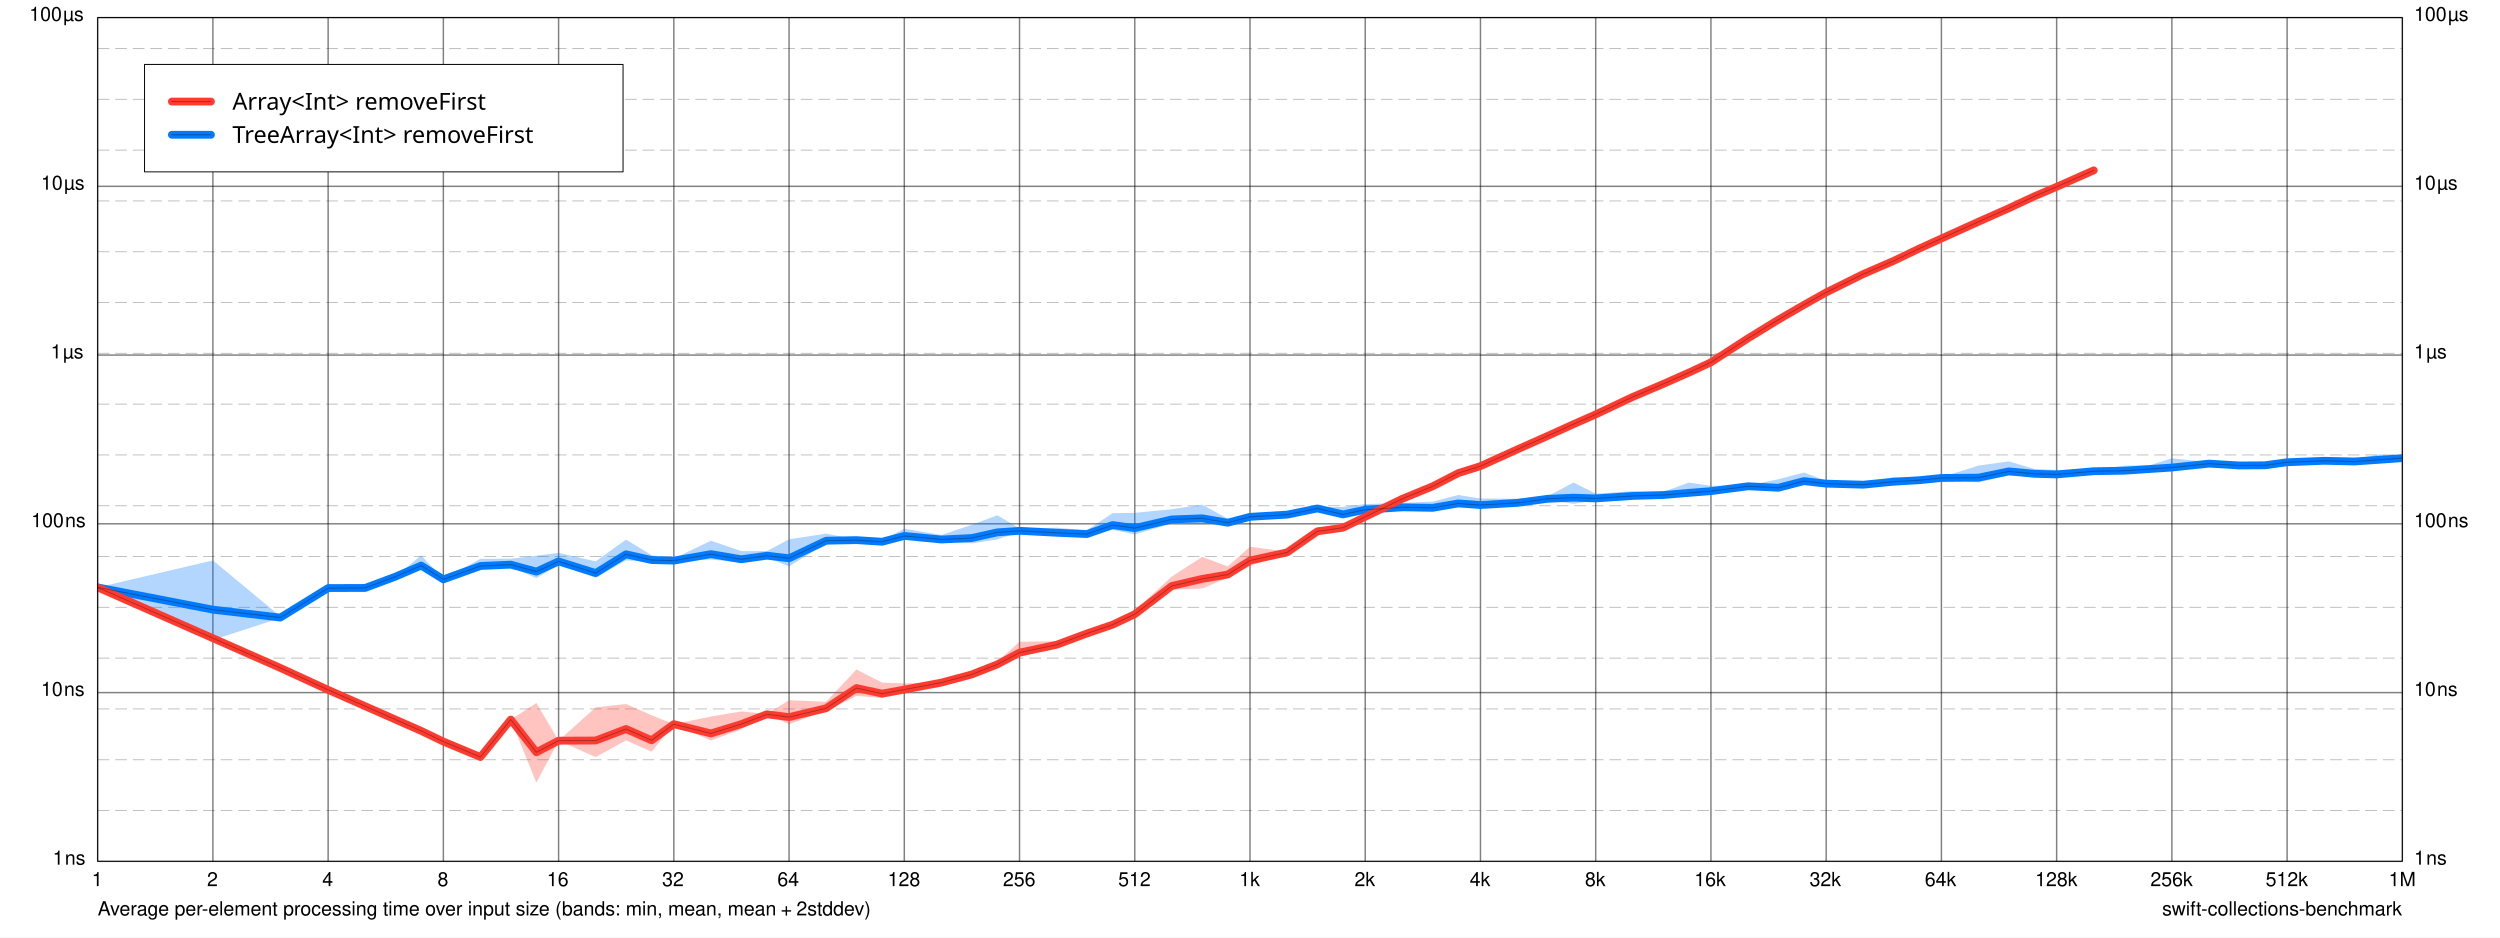
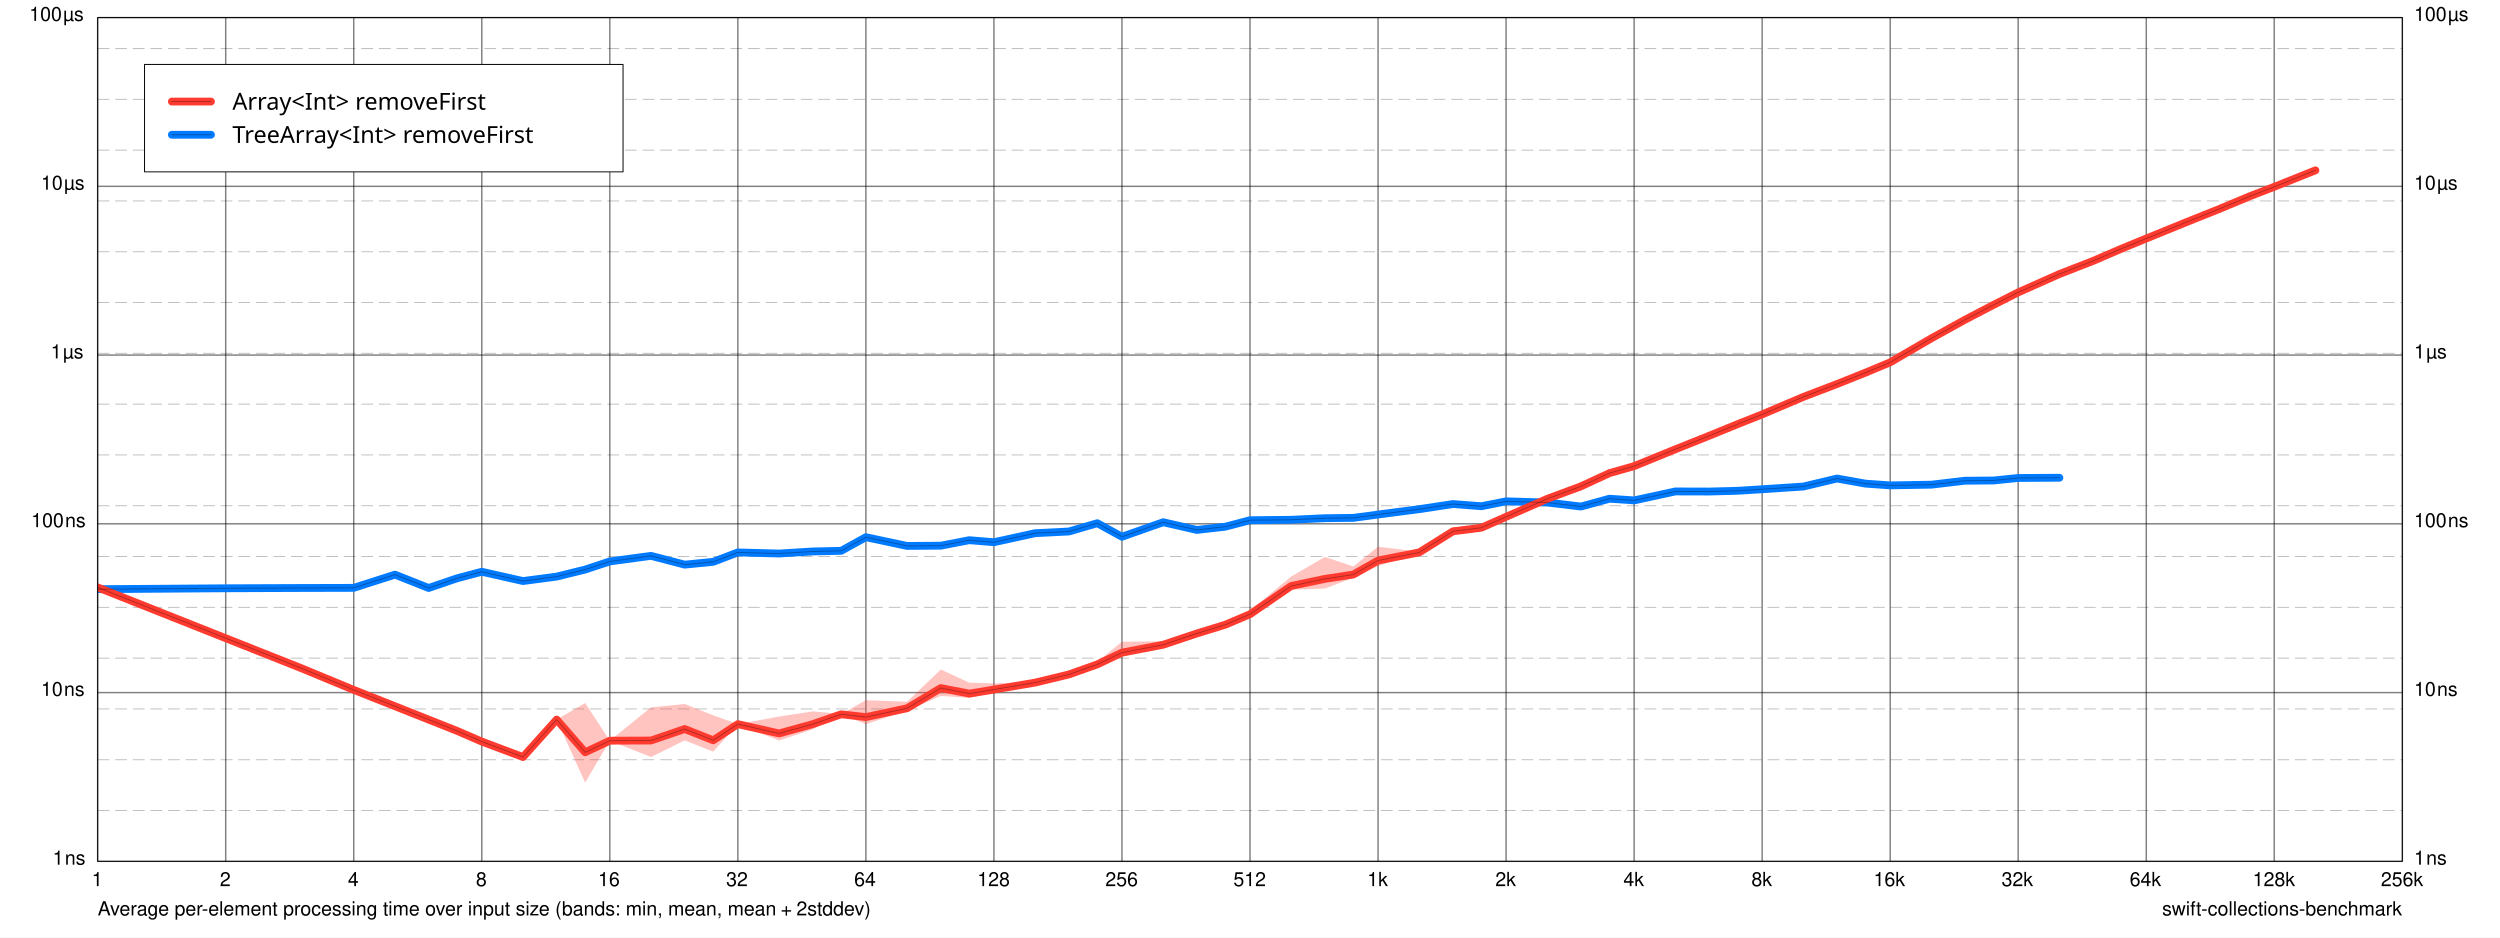
<svg xmlns="http://www.w3.org/2000/svg" xmlns:xlink="http://www.w3.org/1999/xlink" width="1280.0px" height="480.0px" viewBox="0.0 0.0 1280.0 480.0" version="1.1">
  <path d="M 0 0 L 0 480 L 1280 480 L 1280 0 z" fill="#FFFFFF" fill-opacity="1.0" stroke="none" />
  <text x="50" y="468.7" font-family="Helvetica" font-size="10" font-weight="normal" font-style="normal" fill="#000000" fill-opacity="1">Average per-element processing time over input size (bands: min, mean, mean + 2stddev)</text>
  <a xlink:href="https://github.com/apple/swift-collections-benchmark">
    <text x="1107" y="468.7" font-family="Helvetica" font-size="10" font-weight="normal" font-style="normal" fill="#000000" fill-opacity="1">swift-collections-benchmark</text>
  </a>
  <path d="M 50 9 L 50 441" fill="none" stroke-width="0.75" stroke="#000000" stroke-opacity="0.498" stroke-linecap="butt" stroke-linejoin="round" />
  <text x="47" y="453.7" font-family="Helvetica" font-size="10" font-weight="normal" font-style="normal" fill="#000000" fill-opacity="1">1</text>
-   <path d="M 109 9 L 109 441" fill="none" stroke-width="0.75" stroke="#000000" stroke-opacity="0.498" stroke-linecap="butt" stroke-linejoin="round" />
-   <text x="106" y="453.7" font-family="Helvetica" font-size="10" font-weight="normal" font-style="normal" fill="#000000" fill-opacity="1">2</text>
-   <path d="M 168 9 L 168 441" fill="none" stroke-width="0.75" stroke="#000000" stroke-opacity="0.498" stroke-linecap="butt" stroke-linejoin="round" />
-   <text x="165" y="453.7" font-family="Helvetica" font-size="10" font-weight="normal" font-style="normal" fill="#000000" fill-opacity="1">4</text>
-   <path d="M 227 9 L 227 441" fill="none" stroke-width="0.75" stroke="#000000" stroke-opacity="0.498" stroke-linecap="butt" stroke-linejoin="round" />
-   <text x="224" y="453.7" font-family="Helvetica" font-size="10" font-weight="normal" font-style="normal" fill="#000000" fill-opacity="1">8</text>
-   <path d="M 286 9 L 286 441" fill="none" stroke-width="0.75" stroke="#000000" stroke-opacity="0.498" stroke-linecap="butt" stroke-linejoin="round" />
-   <text x="280" y="453.7" font-family="Helvetica" font-size="10" font-weight="normal" font-style="normal" fill="#000000" fill-opacity="1">16</text>
-   <path d="M 345 9 L 345 441" fill="none" stroke-width="0.75" stroke="#000000" stroke-opacity="0.498" stroke-linecap="butt" stroke-linejoin="round" />
-   <text x="339" y="453.7" font-family="Helvetica" font-size="10" font-weight="normal" font-style="normal" fill="#000000" fill-opacity="1">32</text>
-   <path d="M 404 9 L 404 441" fill="none" stroke-width="0.75" stroke="#000000" stroke-opacity="0.498" stroke-linecap="butt" stroke-linejoin="round" />
-   <text x="398" y="453.7" font-family="Helvetica" font-size="10" font-weight="normal" font-style="normal" fill="#000000" fill-opacity="1">64</text>
-   <path d="M 463 9 L 463 441" fill="none" stroke-width="0.75" stroke="#000000" stroke-opacity="0.498" stroke-linecap="butt" stroke-linejoin="round" />
-   <text x="454.5" y="453.7" font-family="Helvetica" font-size="10" font-weight="normal" font-style="normal" fill="#000000" fill-opacity="1">128</text>
-   <path d="M 522 9 L 522 441" fill="none" stroke-width="0.75" stroke="#000000" stroke-opacity="0.498" stroke-linecap="butt" stroke-linejoin="round" />
-   <text x="513.5" y="453.7" font-family="Helvetica" font-size="10" font-weight="normal" font-style="normal" fill="#000000" fill-opacity="1">256</text>
-   <path d="M 581 9 L 581 441" fill="none" stroke-width="0.75" stroke="#000000" stroke-opacity="0.498" stroke-linecap="butt" stroke-linejoin="round" />
-   <text x="572.5" y="453.7" font-family="Helvetica" font-size="10" font-weight="normal" font-style="normal" fill="#000000" fill-opacity="1">512</text>
+   <path d="M 115.56 9 L 115.56 441" fill="none" stroke-width="0.75" stroke="#000000" stroke-opacity="0.498" stroke-linecap="butt" stroke-linejoin="round" />
+   <text x="112.56" y="453.7" font-family="Helvetica" font-size="10" font-weight="normal" font-style="normal" fill="#000000" fill-opacity="1">2</text>
+   <path d="M 181.11 9 L 181.11 441" fill="none" stroke-width="0.75" stroke="#000000" stroke-opacity="0.498" stroke-linecap="butt" stroke-linejoin="round" />
+   <text x="178.11" y="453.7" font-family="Helvetica" font-size="10" font-weight="normal" font-style="normal" fill="#000000" fill-opacity="1">4</text>
+   <path d="M 246.67 9 L 246.67 441" fill="none" stroke-width="0.75" stroke="#000000" stroke-opacity="0.498" stroke-linecap="butt" stroke-linejoin="round" />
+   <text x="243.67" y="453.7" font-family="Helvetica" font-size="10" font-weight="normal" font-style="normal" fill="#000000" fill-opacity="1">8</text>
+   <path d="M 312.22 9 L 312.22 441" fill="none" stroke-width="0.75" stroke="#000000" stroke-opacity="0.498" stroke-linecap="butt" stroke-linejoin="round" />
+   <text x="306.22" y="453.7" font-family="Helvetica" font-size="10" font-weight="normal" font-style="normal" fill="#000000" fill-opacity="1">16</text>
+   <path d="M 377.78 9 L 377.78 441" fill="none" stroke-width="0.75" stroke="#000000" stroke-opacity="0.498" stroke-linecap="butt" stroke-linejoin="round" />
+   <text x="371.78" y="453.7" font-family="Helvetica" font-size="10" font-weight="normal" font-style="normal" fill="#000000" fill-opacity="1">32</text>
+   <path d="M 443.33 9 L 443.33 441" fill="none" stroke-width="0.75" stroke="#000000" stroke-opacity="0.498" stroke-linecap="butt" stroke-linejoin="round" />
+   <text x="437.33" y="453.7" font-family="Helvetica" font-size="10" font-weight="normal" font-style="normal" fill="#000000" fill-opacity="1">64</text>
+   <path d="M 508.89 9 L 508.89 441" fill="none" stroke-width="0.75" stroke="#000000" stroke-opacity="0.498" stroke-linecap="butt" stroke-linejoin="round" />
+   <text x="500.39" y="453.7" font-family="Helvetica" font-size="10" font-weight="normal" font-style="normal" fill="#000000" fill-opacity="1">128</text>
+   <path d="M 574.44 9 L 574.44 441" fill="none" stroke-width="0.75" stroke="#000000" stroke-opacity="0.498" stroke-linecap="butt" stroke-linejoin="round" />
+   <text x="565.94" y="453.7" font-family="Helvetica" font-size="10" font-weight="normal" font-style="normal" fill="#000000" fill-opacity="1">256</text>
  <path d="M 640 9 L 640 441" fill="none" stroke-width="0.75" stroke="#000000" stroke-opacity="0.498" stroke-linecap="butt" stroke-linejoin="round" />
-   <text x="634.5" y="453.7" font-family="Helvetica" font-size="10" font-weight="normal" font-style="normal" fill="#000000" fill-opacity="1">1k</text>
-   <path d="M 699 9 L 699 441" fill="none" stroke-width="0.75" stroke="#000000" stroke-opacity="0.498" stroke-linecap="butt" stroke-linejoin="round" />
-   <text x="693.5" y="453.7" font-family="Helvetica" font-size="10" font-weight="normal" font-style="normal" fill="#000000" fill-opacity="1">2k</text>
-   <path d="M 758 9 L 758 441" fill="none" stroke-width="0.75" stroke="#000000" stroke-opacity="0.498" stroke-linecap="butt" stroke-linejoin="round" />
-   <text x="752.5" y="453.7" font-family="Helvetica" font-size="10" font-weight="normal" font-style="normal" fill="#000000" fill-opacity="1">4k</text>
-   <path d="M 817 9 L 817 441" fill="none" stroke-width="0.75" stroke="#000000" stroke-opacity="0.498" stroke-linecap="butt" stroke-linejoin="round" />
-   <text x="811.5" y="453.7" font-family="Helvetica" font-size="10" font-weight="normal" font-style="normal" fill="#000000" fill-opacity="1">8k</text>
-   <path d="M 876 9 L 876 441" fill="none" stroke-width="0.75" stroke="#000000" stroke-opacity="0.498" stroke-linecap="butt" stroke-linejoin="round" />
-   <text x="867.5" y="453.7" font-family="Helvetica" font-size="10" font-weight="normal" font-style="normal" fill="#000000" fill-opacity="1">16k</text>
-   <path d="M 935 9 L 935 441" fill="none" stroke-width="0.75" stroke="#000000" stroke-opacity="0.498" stroke-linecap="butt" stroke-linejoin="round" />
-   <text x="926.5" y="453.7" font-family="Helvetica" font-size="10" font-weight="normal" font-style="normal" fill="#000000" fill-opacity="1">32k</text>
-   <path d="M 994 9 L 994 441" fill="none" stroke-width="0.75" stroke="#000000" stroke-opacity="0.498" stroke-linecap="butt" stroke-linejoin="round" />
-   <text x="985.5" y="453.7" font-family="Helvetica" font-size="10" font-weight="normal" font-style="normal" fill="#000000" fill-opacity="1">64k</text>
-   <path d="M 1053 9 L 1053 441" fill="none" stroke-width="0.75" stroke="#000000" stroke-opacity="0.498" stroke-linecap="butt" stroke-linejoin="round" />
-   <text x="1042" y="453.7" font-family="Helvetica" font-size="10" font-weight="normal" font-style="normal" fill="#000000" fill-opacity="1">128k</text>
-   <path d="M 1112 9 L 1112 441" fill="none" stroke-width="0.75" stroke="#000000" stroke-opacity="0.498" stroke-linecap="butt" stroke-linejoin="round" />
-   <text x="1101" y="453.7" font-family="Helvetica" font-size="10" font-weight="normal" font-style="normal" fill="#000000" fill-opacity="1">256k</text>
-   <path d="M 1171 9 L 1171 441" fill="none" stroke-width="0.75" stroke="#000000" stroke-opacity="0.498" stroke-linecap="butt" stroke-linejoin="round" />
-   <text x="1160" y="453.7" font-family="Helvetica" font-size="10" font-weight="normal" font-style="normal" fill="#000000" fill-opacity="1">512k</text>
+   <text x="631.5" y="453.7" font-family="Helvetica" font-size="10" font-weight="normal" font-style="normal" fill="#000000" fill-opacity="1">512</text>
+   <path d="M 705.56 9 L 705.56 441" fill="none" stroke-width="0.75" stroke="#000000" stroke-opacity="0.498" stroke-linecap="butt" stroke-linejoin="round" />
+   <text x="700.06" y="453.7" font-family="Helvetica" font-size="10" font-weight="normal" font-style="normal" fill="#000000" fill-opacity="1">1k</text>
+   <path d="M 771.11 9 L 771.11 441" fill="none" stroke-width="0.75" stroke="#000000" stroke-opacity="0.498" stroke-linecap="butt" stroke-linejoin="round" />
+   <text x="765.61" y="453.7" font-family="Helvetica" font-size="10" font-weight="normal" font-style="normal" fill="#000000" fill-opacity="1">2k</text>
+   <path d="M 836.67 9 L 836.67 441" fill="none" stroke-width="0.75" stroke="#000000" stroke-opacity="0.498" stroke-linecap="butt" stroke-linejoin="round" />
+   <text x="831.17" y="453.7" font-family="Helvetica" font-size="10" font-weight="normal" font-style="normal" fill="#000000" fill-opacity="1">4k</text>
+   <path d="M 902.22 9 L 902.22 441" fill="none" stroke-width="0.75" stroke="#000000" stroke-opacity="0.498" stroke-linecap="butt" stroke-linejoin="round" />
+   <text x="896.72" y="453.7" font-family="Helvetica" font-size="10" font-weight="normal" font-style="normal" fill="#000000" fill-opacity="1">8k</text>
+   <path d="M 967.78 9 L 967.78 441" fill="none" stroke-width="0.75" stroke="#000000" stroke-opacity="0.498" stroke-linecap="butt" stroke-linejoin="round" />
+   <text x="959.28" y="453.7" font-family="Helvetica" font-size="10" font-weight="normal" font-style="normal" fill="#000000" fill-opacity="1">16k</text>
+   <path d="M 1033.3 9 L 1033.3 441" fill="none" stroke-width="0.75" stroke="#000000" stroke-opacity="0.498" stroke-linecap="butt" stroke-linejoin="round" />
+   <text x="1024.8" y="453.7" font-family="Helvetica" font-size="10" font-weight="normal" font-style="normal" fill="#000000" fill-opacity="1">32k</text>
+   <path d="M 1098.9 9 L 1098.9 441" fill="none" stroke-width="0.75" stroke="#000000" stroke-opacity="0.498" stroke-linecap="butt" stroke-linejoin="round" />
+   <text x="1090.4" y="453.7" font-family="Helvetica" font-size="10" font-weight="normal" font-style="normal" fill="#000000" fill-opacity="1">64k</text>
+   <path d="M 1164.4 9 L 1164.4 441" fill="none" stroke-width="0.75" stroke="#000000" stroke-opacity="0.498" stroke-linecap="butt" stroke-linejoin="round" />
+   <text x="1153.4" y="453.7" font-family="Helvetica" font-size="10" font-weight="normal" font-style="normal" fill="#000000" fill-opacity="1">128k</text>
  <path d="M 1230 9 L 1230 441" fill="none" stroke-width="0.75" stroke="#000000" stroke-opacity="0.498" stroke-linecap="butt" stroke-linejoin="round" />
-   <text x="1223" y="453.7" font-family="Helvetica" font-size="10" font-weight="normal" font-style="normal" fill="#000000" fill-opacity="1">1M</text>
+   <text x="1219" y="453.7" font-family="Helvetica" font-size="10" font-weight="normal" font-style="normal" fill="#000000" fill-opacity="1">256k</text>
  <path d="M 50 441 L 1230 441" fill="none" stroke-width="0.75" stroke="#000000" stroke-opacity="0.498" stroke-linecap="butt" stroke-linejoin="round" />
  <text x="27" y="442.7" font-family="Helvetica" font-size="10" font-weight="normal" font-style="normal" fill="#000000" fill-opacity="1">1 ns</text>
  <text x="1236" y="442.7" font-family="Helvetica" font-size="10" font-weight="normal" font-style="normal" fill="#000000" fill-opacity="1">1 ns</text>
  <path d="M 50 354.6 L 1230 354.6" fill="none" stroke-width="0.75" stroke="#000000" stroke-opacity="0.498" stroke-linecap="butt" stroke-linejoin="round" />
  <text x="21" y="356.3" font-family="Helvetica" font-size="10" font-weight="normal" font-style="normal" fill="#000000" fill-opacity="1">10 ns</text>
  <text x="1236" y="356.3" font-family="Helvetica" font-size="10" font-weight="normal" font-style="normal" fill="#000000" fill-opacity="1">10 ns</text>
  <path d="M 50 268.2 L 1230 268.2" fill="none" stroke-width="0.75" stroke="#000000" stroke-opacity="0.498" stroke-linecap="butt" stroke-linejoin="round" />
  <text x="16" y="269.9" font-family="Helvetica" font-size="10" font-weight="normal" font-style="normal" fill="#000000" fill-opacity="1">100 ns</text>
  <text x="1236" y="269.9" font-family="Helvetica" font-size="10" font-weight="normal" font-style="normal" fill="#000000" fill-opacity="1">100 ns</text>
  <path d="M 50 181.8 L 1230 181.8" fill="none" stroke-width="0.75" stroke="#000000" stroke-opacity="0.498" stroke-linecap="butt" stroke-linejoin="round" />
  <text x="26" y="183.5" font-family="Helvetica" font-size="10" font-weight="normal" font-style="normal" fill="#000000" fill-opacity="1">1 µs</text>
  <text x="1236" y="183.5" font-family="Helvetica" font-size="10" font-weight="normal" font-style="normal" fill="#000000" fill-opacity="1">1 µs</text>
  <path d="M 50 95.4 L 1230 95.4" fill="none" stroke-width="0.75" stroke="#000000" stroke-opacity="0.498" stroke-linecap="butt" stroke-linejoin="round" />
  <text x="21" y="97.1" font-family="Helvetica" font-size="10" font-weight="normal" font-style="normal" fill="#000000" fill-opacity="1">10 µs</text>
  <text x="1236" y="97.1" font-family="Helvetica" font-size="10" font-weight="normal" font-style="normal" fill="#000000" fill-opacity="1">10 µs</text>
  <path d="M 50 9 L 1230 9" fill="none" stroke-width="0.75" stroke="#000000" stroke-opacity="0.498" stroke-linecap="butt" stroke-linejoin="round" />
  <text x="15" y="10.7" font-family="Helvetica" font-size="10" font-weight="normal" font-style="normal" fill="#000000" fill-opacity="1">100 µs</text>
  <text x="1236" y="10.7" font-family="Helvetica" font-size="10" font-weight="normal" font-style="normal" fill="#000000" fill-opacity="1">100 µs</text>
  <path d="M 50 414.99 L 1230 414.99" fill="none" stroke-width="0.5" stroke="#000000" stroke-opacity="0.259" stroke-linecap="butt" stroke-linejoin="round" stroke-dasharray="6 3" stroke-dashoffset="0" />
  <path d="M 50 388.98 L 1230 388.98" fill="none" stroke-width="0.5" stroke="#000000" stroke-opacity="0.259" stroke-linecap="butt" stroke-linejoin="round" stroke-dasharray="6 3" stroke-dashoffset="0" />
  <path d="M 50 362.97 L 1230 362.97" fill="none" stroke-width="0.5" stroke="#000000" stroke-opacity="0.259" stroke-linecap="butt" stroke-linejoin="round" stroke-dasharray="6 3" stroke-dashoffset="0" />
  <path d="M 50 336.96 L 1230 336.96" fill="none" stroke-width="0.5" stroke="#000000" stroke-opacity="0.259" stroke-linecap="butt" stroke-linejoin="round" stroke-dasharray="6 3" stroke-dashoffset="0" />
  <path d="M 50 310.96 L 1230 310.96" fill="none" stroke-width="0.5" stroke="#000000" stroke-opacity="0.259" stroke-linecap="butt" stroke-linejoin="round" stroke-dasharray="6 3" stroke-dashoffset="0" />
  <path d="M 50 284.95 L 1230 284.95" fill="none" stroke-width="0.5" stroke="#000000" stroke-opacity="0.259" stroke-linecap="butt" stroke-linejoin="round" stroke-dasharray="6 3" stroke-dashoffset="0" />
  <path d="M 50 258.94 L 1230 258.94" fill="none" stroke-width="0.5" stroke="#000000" stroke-opacity="0.259" stroke-linecap="butt" stroke-linejoin="round" stroke-dasharray="6 3" stroke-dashoffset="0" />
  <path d="M 50 232.93 L 1230 232.93" fill="none" stroke-width="0.5" stroke="#000000" stroke-opacity="0.259" stroke-linecap="butt" stroke-linejoin="round" stroke-dasharray="6 3" stroke-dashoffset="0" />
  <path d="M 50 206.92 L 1230 206.92" fill="none" stroke-width="0.5" stroke="#000000" stroke-opacity="0.259" stroke-linecap="butt" stroke-linejoin="round" stroke-dasharray="6 3" stroke-dashoffset="0" />
  <path d="M 50 180.91 L 1230 180.91" fill="none" stroke-width="0.5" stroke="#000000" stroke-opacity="0.259" stroke-linecap="butt" stroke-linejoin="round" stroke-dasharray="6 3" stroke-dashoffset="0" />
  <path d="M 50 154.9 L 1230 154.9" fill="none" stroke-width="0.5" stroke="#000000" stroke-opacity="0.259" stroke-linecap="butt" stroke-linejoin="round" stroke-dasharray="6 3" stroke-dashoffset="0" />
  <path d="M 50 128.89 L 1230 128.89" fill="none" stroke-width="0.5" stroke="#000000" stroke-opacity="0.259" stroke-linecap="butt" stroke-linejoin="round" stroke-dasharray="6 3" stroke-dashoffset="0" />
  <path d="M 50 102.88 L 1230 102.88" fill="none" stroke-width="0.5" stroke="#000000" stroke-opacity="0.259" stroke-linecap="butt" stroke-linejoin="round" stroke-dasharray="6 3" stroke-dashoffset="0" />
  <path d="M 50 76.874 L 1230 76.874" fill="none" stroke-width="0.5" stroke="#000000" stroke-opacity="0.259" stroke-linecap="butt" stroke-linejoin="round" stroke-dasharray="6 3" stroke-dashoffset="0" />
  <path d="M 50 50.865 L 1230 50.865" fill="none" stroke-width="0.5" stroke="#000000" stroke-opacity="0.259" stroke-linecap="butt" stroke-linejoin="round" stroke-dasharray="6 3" stroke-dashoffset="0" />
  <path d="M 50 24.856 L 1230 24.856" fill="none" stroke-width="0.5" stroke="#000000" stroke-opacity="0.259" stroke-linecap="butt" stroke-linejoin="round" stroke-dasharray="6 3" stroke-dashoffset="0" />
  <path d="M 74 33 L 74 88 L 319 88 L 319 33 z" fill="#FFFFFF" fill-opacity="1.0" stroke="none" />
  <clipPath id="clip-0">
    <path d="M 50 9 L 50 441 L 1230 441 L 1230 9 z" />
  </clipPath>
  <g clip-path="url(#clip-0)">
-     <path d="M 50 300.75L 109 286.93L 143.51 315.56L 168 300.77L 186.99 300.77L 202.51 295.22L 215.63 284.33L 227 296.63L 245.99 286.11L 261.51 286.06L 274.63 284.52L 286 283.06L 304.99 287.42L 320.51 276.27L 333.63 284.24L 345 285.9L 363.99 276.86L 379.51 282.14L 392.63 282.15L 404 276.14L 422.99 273.2L 438.51 276.25L 451.63 276.62L 463 270.71L 481.99 273.91L 497.51 268.72L 510.63 263.81L 522 270.56L 540.99 270.2L 556.51 271.44L 569.63 262.74L 581 262.57L 599.99 260.73L 615.51 258.38L 628.63 265.57L 640 263.13L 658.99 262.91L 674.51 259.72L 687.63 259.51L 699 258.1L 717.99 257.44L 733.51 256.83L 746.63 253.43L 758 255.24L 776.99 255.36L 792.51 254.01L 805.63 247.06L 817 252.74L 835.99 251.47L 851.51 251.89L 864.63 247.07L 876 248.74L 894.99 248.55L 910.51 245.37L 923.63 241.93L 935 246.18L 953.99 247.8L 969.51 244.2L 982.63 245.26L 994 244.35L 1013 238.39L 1028.5 236.21L 1041.6 240.08L 1053 240.61L 1072 240.75L 1087.5 238.43L 1100.6 238.25L 1112 234.65L 1131 236.6L 1146.5 237.95L 1159.6 237.57L 1171 236.11L 1190 235.62L 1205.5 235.06L 1218.6 232.59L 1230 234.51L 1230 234.58L 1218.6 236.42L 1205.5 236.73L 1190 236.04L 1171 236.88L 1159.6 238.46L 1146.5 238.45L 1131 237.66L 1112 241.22L 1100.6 240.82L 1087.5 241.97L 1072 241.44L 1053 243.76L 1041.6 243.51L 1028.5 243.36L 1013 247.01L 994 244.85L 982.63 246.09L 969.51 247.54L 953.99 248.29L 935 248.14L 923.63 248L 910.51 251.4L 894.99 249.12L 876 252.48L 864.63 254.39L 851.51 254.04L 835.99 254.82L 817 256.1L 805.63 257.98L 792.51 255.87L 776.99 258.24L 758 259.84L 746.63 259.41L 733.51 261.21L 717.99 260.6L 699 262.05L 687.63 264.87L 674.51 260.54L 658.99 263.72L 640 265.15L 628.63 268.38L 615.51 268.2L 599.99 267.98L 581 273.6L 569.63 271.26L 556.51 274.17L 540.99 273.72L 522 272.22L 510.63 276.23L 497.51 278.2L 481.99 277.09L 463 275.78L 451.63 277.64L 438.51 276.64L 422.99 278.22L 404 289.97L 392.63 285.39L 379.51 287.97L 363.99 286.47L 345 287.45L 333.63 287.66L 320.51 286.88L 304.99 295.78L 286 289.13L 274.63 296.02L 261.51 290.24L 245.99 291.18L 227 296.63L 215.63 291.62L 202.51 295.22L 186.99 301.11L 168 301.2L 143.51 316.41L 109 327.66L 50 300.75" fill="#007AFF" fill-opacity="0.302" stroke="none" />
-     <path d="M 50 300.75L 109 326.76L 143.51 341.97L 168 351.96L 186.99 360.33L 202.51 367.18L 215.63 372.96L 227 379.68L 245.99 386.34L 261.51 368.43L 274.63 359.95L 286 379.23L 304.99 362.18L 320.51 360.44L 333.63 366.23L 345 370.76L 363.99 366.87L 379.51 364.23L 392.63 365.58L 404 358.5L 422.99 359.32L 438.51 342.79L 451.63 349.53L 463 349.9L 481.99 349.46L 497.51 343.57L 510.63 338.84L 522 328.57L 540.99 328.36L 556.51 322.57L 569.63 319.64L 581 312.73L 599.99 295.17L 615.51 285.14L 628.63 290.04L 640 279.92L 658.99 282.49L 674.51 269.99L 687.63 269.48L 699 263.24L 717.99 254.69L 733.51 248.1L 746.63 241.48L 758 238.65L 776.99 230.04L 792.51 223.07L 805.63 216.98L 817 212.01L 835.99 202.03L 851.51 196.32L 864.63 190.39L 876 184.45L 894.99 173.1L 910.51 163.49L 923.63 155.12L 935 149.54L 953.99 139.12L 969.51 133.11L 982.63 127.1L 994 122.05L 1013 113.35L 1028.5 106.5L 1041.6 99.781L 1053 95.335L 1072 87.039L 1072 87.282L 1053 95.761L 1041.6 100.77L 1028.5 106.67L 1013 113.57L 994 122.12L 982.63 127.34L 969.51 133.75L 953.99 140.73L 935 149.75L 923.63 156.42L 910.51 163.77L 894.99 173.25L 876 185.88L 864.63 190.93L 851.51 196.72L 835.99 203.63L 817 212.23L 805.63 217.27L 792.51 223.16L 776.99 230.04L 758 238.65L 746.63 242.51L 733.51 249.31L 717.99 255.63L 699 265.09L 687.63 270.43L 674.51 272.79L 658.99 282.94L 640 289.83L 628.63 295.71L 615.51 301.34L 599.99 301.88L 581 315.11L 569.63 319.91L 556.51 324.97L 540.99 330.75L 522 336.33L 510.63 340.63L 497.51 345.96L 481.99 349.5L 463 354.25L 451.63 357.34L 438.51 356.32L 422.99 363.86L 404 370.76L 392.63 365.75L 379.51 373.38L 363.99 379.14L 345 370.76L 333.63 384.86L 320.51 379.08L 304.99 387.6L 286 379.23L 274.63 400.68L 261.51 368.43L 245.99 388.06L 227 379.68L 215.63 374.67L 202.51 368.89L 186.99 362.05L 168 353.67L 143.51 341.97L 109 326.76L 50 300.75" fill="#FF3B30" fill-opacity="0.302" stroke="none" />
-     <path d="M 50 300.75L 109 312.15L 143.51 316.19L 168 301.09L 186.99 301.02L 202.51 295.22L 215.63 289.58L 227 296.63L 245.99 289.79L 261.51 289.1L 274.63 292.66L 286 287.45L 304.99 293.41L 320.51 283.8L 333.63 286.74L 345 287.04L 363.99 283.71L 379.51 286.36L 392.63 284.51L 404 285.84L 422.99 276.84L 438.51 276.54L 451.63 277.37L 463 274.39L 481.99 276.23L 497.51 275.48L 510.63 272.57L 522 271.78L 540.99 272.77L 556.51 273.44L 569.63 268.84L 581 270.39L 599.99 265.95L 615.51 265.38L 628.63 267.63L 640 264.61L 658.99 263.5L 674.51 260.33L 687.63 263.39L 699 260.97L 717.99 259.75L 733.51 260.01L 746.63 257.76L 758 258.58L 776.99 257.46L 792.51 255.37L 805.63 254.81L 817 255.19L 835.99 253.91L 851.51 253.46L 864.63 252.34L 876 251.47L 894.99 248.97L 910.51 249.73L 923.63 246.32L 935 247.62L 953.99 248.16L 969.51 246.64L 982.63 245.87L 994 244.72L 1013 244.56L 1028.5 241.35L 1041.6 242.58L 1053 242.91L 1072 241.26L 1087.5 241.01L 1100.6 240.14L 1112 239.39L 1131 237.38L 1146.5 238.32L 1159.6 238.23L 1171 236.68L 1190 235.93L 1205.5 236.28L 1218.6 235.38L 1230 234.56" fill="none" stroke-width="4" stroke="#007AFF" stroke-opacity="1" stroke-linecap="round" stroke-linejoin="round" />
-     <path d="M 50 300.75L 109 326.76L 143.51 341.97L 168 353.22L 186.99 361.59L 202.51 368.43L 215.63 374.22L 227 379.68L 245.99 387.6L 261.51 368.43L 274.63 385.16L 286 379.23L 304.99 379.14L 320.51 373.25L 333.63 379.03L 345 370.76L 363.99 375.53L 379.51 370.76L 392.63 365.71L 404 367.16L 422.99 362.62L 438.51 352.29L 451.63 355.14L 463 353.06L 481.99 349.49L 497.51 345.32L 510.63 340.16L 522 334.14L 540.99 330.11L 556.51 324.33L 569.63 319.84L 581 314.48L 599.99 300.01L 615.51 296.39L 628.63 294.15L 640 286.98L 658.99 282.82L 674.51 272.04L 687.63 270.18L 699 264.6L 717.99 255.38L 733.51 248.99L 746.63 242.24L 758 238.65L 776.99 230.04L 792.51 223.14L 805.63 217.19L 817 212.17L 835.99 203.2L 851.51 196.61L 864.63 190.79L 876 185.5L 894.99 173.21L 910.51 163.69L 923.63 156.08L 935 149.7L 953.99 140.31L 969.51 133.58L 982.63 127.28L 994 122.1L 1013 113.51L 1028.5 106.62L 1041.6 100.51L 1053 95.649L 1072 87.218" fill="none" stroke-width="4" stroke="#FF3B30" stroke-opacity="1" stroke-linecap="round" stroke-linejoin="round" />
-     <path d="M 50 300.75L 109 312.15L 143.51 316.19L 168 301.09L 186.99 301.02L 202.51 295.22L 215.63 289.58L 227 296.63L 245.99 289.79L 261.51 289.1L 274.63 292.66L 286 287.45L 304.99 293.41L 320.51 283.8L 333.63 286.74L 345 287.04L 363.99 283.71L 379.51 286.36L 392.63 284.51L 404 285.84L 422.99 276.84L 438.51 276.54L 451.63 277.37L 463 274.39L 481.99 276.23L 497.51 275.48L 510.63 272.57L 522 271.78L 540.99 272.77L 556.51 273.44L 569.63 268.84L 581 270.39L 599.99 265.95L 615.51 265.38L 628.63 267.63L 640 264.61L 658.99 263.5L 674.51 260.33L 687.63 263.39L 699 260.97L 717.99 259.75L 733.51 260.01L 746.63 257.76L 758 258.58L 776.99 257.46L 792.51 255.37L 805.63 254.81L 817 255.19L 835.99 253.91L 851.51 253.46L 864.63 252.34L 876 251.47L 894.99 248.97L 910.51 249.73L 923.63 246.32L 935 247.62L 953.99 248.16L 969.51 246.64L 982.63 245.87L 994 244.72L 1013 244.56L 1028.5 241.35L 1041.6 242.58L 1053 242.91L 1072 241.26L 1087.5 241.01L 1100.6 240.14L 1112 239.39L 1131 237.38L 1146.5 238.32L 1159.6 238.23L 1171 236.68L 1190 235.93L 1205.5 236.28L 1218.6 235.38L 1230 234.56" fill="none" stroke-width="0.5" stroke="#000000" stroke-opacity="0.302" stroke-linecap="round" stroke-linejoin="round" />
-     <path d="M 50 300.75L 109 326.76L 143.51 341.97L 168 353.22L 186.99 361.59L 202.51 368.43L 215.63 374.22L 227 379.68L 245.99 387.6L 261.51 368.43L 274.63 385.16L 286 379.23L 304.99 379.14L 320.51 373.25L 333.63 379.03L 345 370.76L 363.99 375.53L 379.51 370.76L 392.63 365.71L 404 367.16L 422.99 362.62L 438.51 352.29L 451.63 355.14L 463 353.06L 481.99 349.49L 497.51 345.32L 510.63 340.16L 522 334.14L 540.99 330.11L 556.51 324.33L 569.63 319.84L 581 314.48L 599.99 300.01L 615.51 296.39L 628.63 294.15L 640 286.98L 658.99 282.82L 674.51 272.04L 687.63 270.18L 699 264.6L 717.99 255.38L 733.51 248.99L 746.63 242.24L 758 238.65L 776.99 230.04L 792.51 223.14L 805.63 217.19L 817 212.17L 835.99 203.2L 851.51 196.61L 864.63 190.79L 876 185.5L 894.99 173.21L 910.51 163.69L 923.63 156.08L 935 149.7L 953.99 140.31L 969.51 133.58L 982.63 127.28L 994 122.1L 1013 113.51L 1028.5 106.62L 1041.6 100.51L 1053 95.649L 1072 87.218" fill="none" stroke-width="0.5" stroke="#000000" stroke-opacity="0.302" stroke-linecap="round" stroke-linejoin="round" />
+     <path d="M 50 301.66L 115.56 301.2L 153.9 301.05L 181.11 300.98L 202.22 294.21L 219.46 301.05L 234.04 296.08L 246.67 292.74L 267.77 297.5L 285.01 295.22L 299.59 291.62L 312.22 287.45L 333.33 284.6L 350.57 289.1L 365.15 287.66L 377.78 282.84L 398.88 283.41L 416.13 282.35L 430.7 282.02L 443.33 275.04L 464.44 279.52L 481.68 279.39L 496.26 276.58L 508.89 277.62L 529.99 272.99L 547.24 272.13L 561.82 267.89L 574.44 274.82L 595.55 267.38L 612.79 271.32L 627.37 269.67L 640 266.35L 661.1 266.13L 678.35 265.32L 692.93 265.14L 705.56 263.44L 726.66 260.69L 743.9 258.07L 758.48 259.19L 771.11 256.68L 792.22 257.29L 809.46 259.35L 824.04 255.34L 836.67 256.2L 857.77 251.62L 875.01 251.67L 889.59 251.29L 902.22 250.49L 923.33 249.11L 940.57 245L 955.15 247.62L 967.78 248.52L 988.88 248.15L 1006.1 246.13L 1020.7 246.01L 1033.3 244.72L 1054.4 244.61L 1054.4 244.61L 1033.3 244.72L 1020.7 246.01L 1006.1 246.13L 988.88 248.15L 967.78 248.52L 955.15 247.62L 940.57 245L 923.33 249.11L 902.22 250.49L 889.59 251.29L 875.01 251.67L 857.77 251.62L 836.67 256.2L 824.04 255.34L 809.46 259.35L 792.22 257.29L 771.11 256.68L 758.48 259.19L 743.9 258.07L 726.66 260.69L 705.56 263.44L 692.93 265.14L 678.35 265.32L 661.1 266.13L 640 266.35L 627.37 269.67L 612.79 271.32L 595.55 267.38L 574.44 274.82L 561.82 267.89L 547.24 272.13L 529.99 272.99L 508.89 277.62L 496.26 276.58L 481.68 279.39L 464.44 279.52L 443.33 275.04L 430.7 282.02L 416.13 282.35L 398.88 283.41L 377.78 282.84L 365.15 287.66L 350.57 289.1L 333.33 284.6L 312.22 287.45L 299.59 291.62L 285.01 295.22L 267.77 297.5L 246.67 292.74L 234.04 296.08L 219.46 301.05L 202.22 294.21L 181.11 300.98L 153.9 301.05L 115.56 301.2L 50 301.66" fill="#007AFF" fill-opacity="0.302" stroke="none" />
+     <path d="M 50 300.75L 115.56 326.76L 153.9 341.97L 181.11 351.96L 202.22 360.33L 219.46 367.18L 234.04 372.96L 246.67 379.68L 267.77 386.34L 285.01 368.43L 299.59 359.95L 312.22 379.23L 333.33 362.18L 350.57 360.44L 365.15 366.23L 377.78 370.76L 398.88 366.87L 416.13 364.23L 430.7 365.58L 443.33 358.5L 464.44 359.32L 481.68 342.79L 496.26 349.53L 508.89 349.9L 529.99 349.46L 547.24 343.57L 561.82 338.84L 574.44 328.57L 595.55 328.36L 612.79 322.57L 627.37 319.64L 640 312.73L 661.1 295.17L 678.35 285.14L 692.93 290.04L 705.56 279.92L 726.66 282.49L 743.9 269.99L 758.48 269.48L 771.11 263.24L 792.22 254.69L 809.46 248.1L 824.04 241.48L 836.67 238.65L 857.77 230.04L 875.01 223.07L 889.59 216.98L 902.22 212.01L 923.33 202.03L 940.57 196.32L 955.15 190.39L 967.78 184.45L 988.88 173.1L 1006.1 163.49L 1020.7 155.12L 1033.3 149.54L 1054.4 139.12L 1071.7 133.11L 1086.3 127.1L 1098.9 122.05L 1120 113.35L 1137.2 106.5L 1151.8 99.781L 1164.4 95.335L 1185.5 87.039L 1185.5 87.282L 1164.4 95.761L 1151.8 100.77L 1137.2 106.67L 1120 113.57L 1098.9 122.12L 1086.3 127.34L 1071.7 133.75L 1054.4 140.73L 1033.3 149.75L 1020.7 156.42L 1006.1 163.77L 988.88 173.25L 967.78 185.88L 955.15 190.93L 940.57 196.72L 923.33 203.63L 902.22 212.23L 889.59 217.27L 875.01 223.16L 857.77 230.04L 836.67 238.65L 824.04 242.51L 809.46 249.31L 792.22 255.63L 771.11 265.09L 758.48 270.43L 743.9 272.79L 726.66 282.94L 705.56 289.83L 692.93 295.71L 678.35 301.34L 661.1 301.88L 640 315.11L 627.37 319.91L 612.79 324.97L 595.55 330.75L 574.44 336.33L 561.82 340.63L 547.24 345.96L 529.99 349.5L 508.89 354.25L 496.26 357.34L 481.68 356.32L 464.44 363.86L 443.33 370.76L 430.7 365.75L 416.13 373.38L 398.88 379.14L 377.78 370.76L 365.15 384.86L 350.57 379.08L 333.33 387.6L 312.22 379.23L 299.59 400.68L 285.01 368.43L 267.77 388.06L 246.67 379.68L 234.04 374.67L 219.46 368.89L 202.22 362.05L 181.11 353.67L 153.9 341.97L 115.56 326.76L 50 300.75" fill="#FF3B30" fill-opacity="0.302" stroke="none" />
+     <path d="M 50 301.66L 115.56 301.2L 153.9 301.05L 181.11 300.98L 202.22 294.21L 219.46 301.05L 234.04 296.08L 246.67 292.74L 267.77 297.5L 285.01 295.22L 299.59 291.62L 312.22 287.45L 333.33 284.6L 350.57 289.1L 365.15 287.66L 377.78 282.84L 398.88 283.41L 416.13 282.35L 430.7 282.02L 443.33 275.04L 464.44 279.52L 481.68 279.39L 496.26 276.58L 508.89 277.62L 529.99 272.99L 547.24 272.13L 561.82 267.89L 574.44 274.82L 595.55 267.38L 612.79 271.32L 627.37 269.67L 640 266.35L 661.1 266.13L 678.35 265.32L 692.93 265.14L 705.56 263.44L 726.66 260.69L 743.9 258.07L 758.48 259.19L 771.11 256.68L 792.22 257.29L 809.46 259.35L 824.04 255.34L 836.67 256.2L 857.77 251.62L 875.01 251.67L 889.59 251.29L 902.22 250.49L 923.33 249.11L 940.57 245L 955.15 247.62L 967.78 248.52L 988.88 248.15L 1006.1 246.13L 1020.7 246.01L 1033.3 244.72L 1054.4 244.61" fill="none" stroke-width="4" stroke="#007AFF" stroke-opacity="1" stroke-linecap="round" stroke-linejoin="round" />
+     <path d="M 50 300.75L 115.56 326.76L 153.9 341.97L 181.11 353.22L 202.22 361.59L 219.46 368.43L 234.04 374.22L 246.67 379.68L 267.77 387.6L 285.01 368.43L 299.59 385.16L 312.22 379.23L 333.33 379.14L 350.57 373.25L 365.15 379.03L 377.78 370.76L 398.88 375.53L 416.13 370.76L 430.7 365.71L 443.33 367.16L 464.44 362.62L 481.68 352.29L 496.26 355.14L 508.89 353.06L 529.99 349.49L 547.24 345.32L 561.82 340.16L 574.44 334.14L 595.55 330.11L 612.79 324.33L 627.37 319.84L 640 314.48L 661.1 300.01L 678.35 296.39L 692.93 294.15L 705.56 286.98L 726.66 282.82L 743.9 272.04L 758.48 270.18L 771.11 264.6L 792.22 255.38L 809.46 248.99L 824.04 242.24L 836.67 238.65L 857.77 230.04L 875.01 223.14L 889.59 217.19L 902.22 212.17L 923.33 203.2L 940.57 196.61L 955.15 190.79L 967.78 185.5L 988.88 173.21L 1006.1 163.69L 1020.7 156.08L 1033.3 149.7L 1054.4 140.31L 1071.7 133.58L 1086.3 127.28L 1098.9 122.1L 1120 113.51L 1137.2 106.62L 1151.8 100.51L 1164.4 95.649L 1185.5 87.218" fill="none" stroke-width="4" stroke="#FF3B30" stroke-opacity="1" stroke-linecap="round" stroke-linejoin="round" />
+     <path d="M 50 301.66L 115.56 301.2L 153.9 301.05L 181.11 300.98L 202.22 294.21L 219.46 301.05L 234.04 296.08L 246.67 292.74L 267.77 297.5L 285.01 295.22L 299.59 291.62L 312.22 287.45L 333.33 284.6L 350.57 289.1L 365.15 287.66L 377.78 282.84L 398.88 283.41L 416.13 282.35L 430.7 282.02L 443.33 275.04L 464.44 279.52L 481.68 279.39L 496.26 276.58L 508.89 277.62L 529.99 272.99L 547.24 272.13L 561.82 267.89L 574.44 274.82L 595.55 267.38L 612.79 271.32L 627.37 269.67L 640 266.35L 661.1 266.13L 678.35 265.32L 692.93 265.14L 705.56 263.44L 726.66 260.69L 743.9 258.07L 758.48 259.19L 771.11 256.68L 792.22 257.29L 809.46 259.35L 824.04 255.34L 836.67 256.2L 857.77 251.62L 875.01 251.67L 889.59 251.29L 902.22 250.49L 923.33 249.11L 940.57 245L 955.15 247.62L 967.78 248.52L 988.88 248.15L 1006.1 246.13L 1020.7 246.01L 1033.3 244.72L 1054.4 244.61" fill="none" stroke-width="0.5" stroke="#000000" stroke-opacity="0.302" stroke-linecap="round" stroke-linejoin="round" />
+     <path d="M 50 300.75L 115.56 326.76L 153.9 341.97L 181.11 353.22L 202.22 361.59L 219.46 368.43L 234.04 374.22L 246.67 379.68L 267.77 387.6L 285.01 368.43L 299.59 385.16L 312.22 379.23L 333.33 379.14L 350.57 373.25L 365.15 379.03L 377.78 370.76L 398.88 375.53L 416.13 370.76L 430.7 365.71L 443.33 367.16L 464.44 362.62L 481.68 352.29L 496.26 355.14L 508.89 353.06L 529.99 349.49L 547.24 345.32L 561.82 340.16L 574.44 334.14L 595.55 330.11L 612.79 324.33L 627.37 319.84L 640 314.48L 661.1 300.01L 678.35 296.39L 692.93 294.15L 705.56 286.98L 726.66 282.82L 743.9 272.04L 758.48 270.18L 771.11 264.6L 792.22 255.38L 809.46 248.99L 824.04 242.24L 836.67 238.65L 857.77 230.04L 875.01 223.14L 889.59 217.19L 902.22 212.17L 923.33 203.2L 940.57 196.61L 955.15 190.79L 967.78 185.5L 988.88 173.21L 1006.1 163.69L 1020.7 156.08L 1033.3 149.7L 1054.4 140.31L 1071.7 133.58L 1086.3 127.28L 1098.9 122.1L 1120 113.51L 1137.2 106.62L 1151.8 100.51L 1164.4 95.649L 1185.5 87.218" fill="none" stroke-width="0.5" stroke="#000000" stroke-opacity="0.302" stroke-linecap="round" stroke-linejoin="round" />
  </g>
  <path d="M 74 33 L 74 88 L 319 88 L 319 33 z" fill="#FFFFFF" fill-opacity="0.702" stroke-width="0.5" stroke="#000000" stroke-opacity="1" stroke-linecap="round" stroke-linejoin="round" />
  <path d="M 88 52 L 108 52" fill="none" stroke-width="4" stroke="#FF3B30" stroke-opacity="1" stroke-linecap="round" stroke-linejoin="round" />
  <path d="M 88 52 L 108 52" fill="none" stroke-width="0.5" stroke="#000000" stroke-opacity="0.302" stroke-linecap="round" stroke-linejoin="round" />
  <text x="119" y="56.17" font-family="Menlo" font-size="12" font-weight="normal" font-style="normal" fill="#000000" fill-opacity="1">Array&lt;Int&gt; removeFirst</text>
  <path d="M 88 69 L 108 69" fill="none" stroke-width="4" stroke="#007AFF" stroke-opacity="1" stroke-linecap="round" stroke-linejoin="round" />
  <path d="M 88 69 L 108 69" fill="none" stroke-width="0.5" stroke="#000000" stroke-opacity="0.302" stroke-linecap="round" stroke-linejoin="round" />
  <text x="119" y="73.17" font-family="Menlo" font-size="12" font-weight="normal" font-style="normal" fill="#000000" fill-opacity="1">TreeArray&lt;Int&gt; removeFirst</text>
  <path d="M 50 9 L 50 441 L 1230 441 L 1230 9 z" fill="none" stroke-width="0.5" stroke="#000000" stroke-opacity="1" stroke-linecap="round" stroke-linejoin="round" />
</svg>
